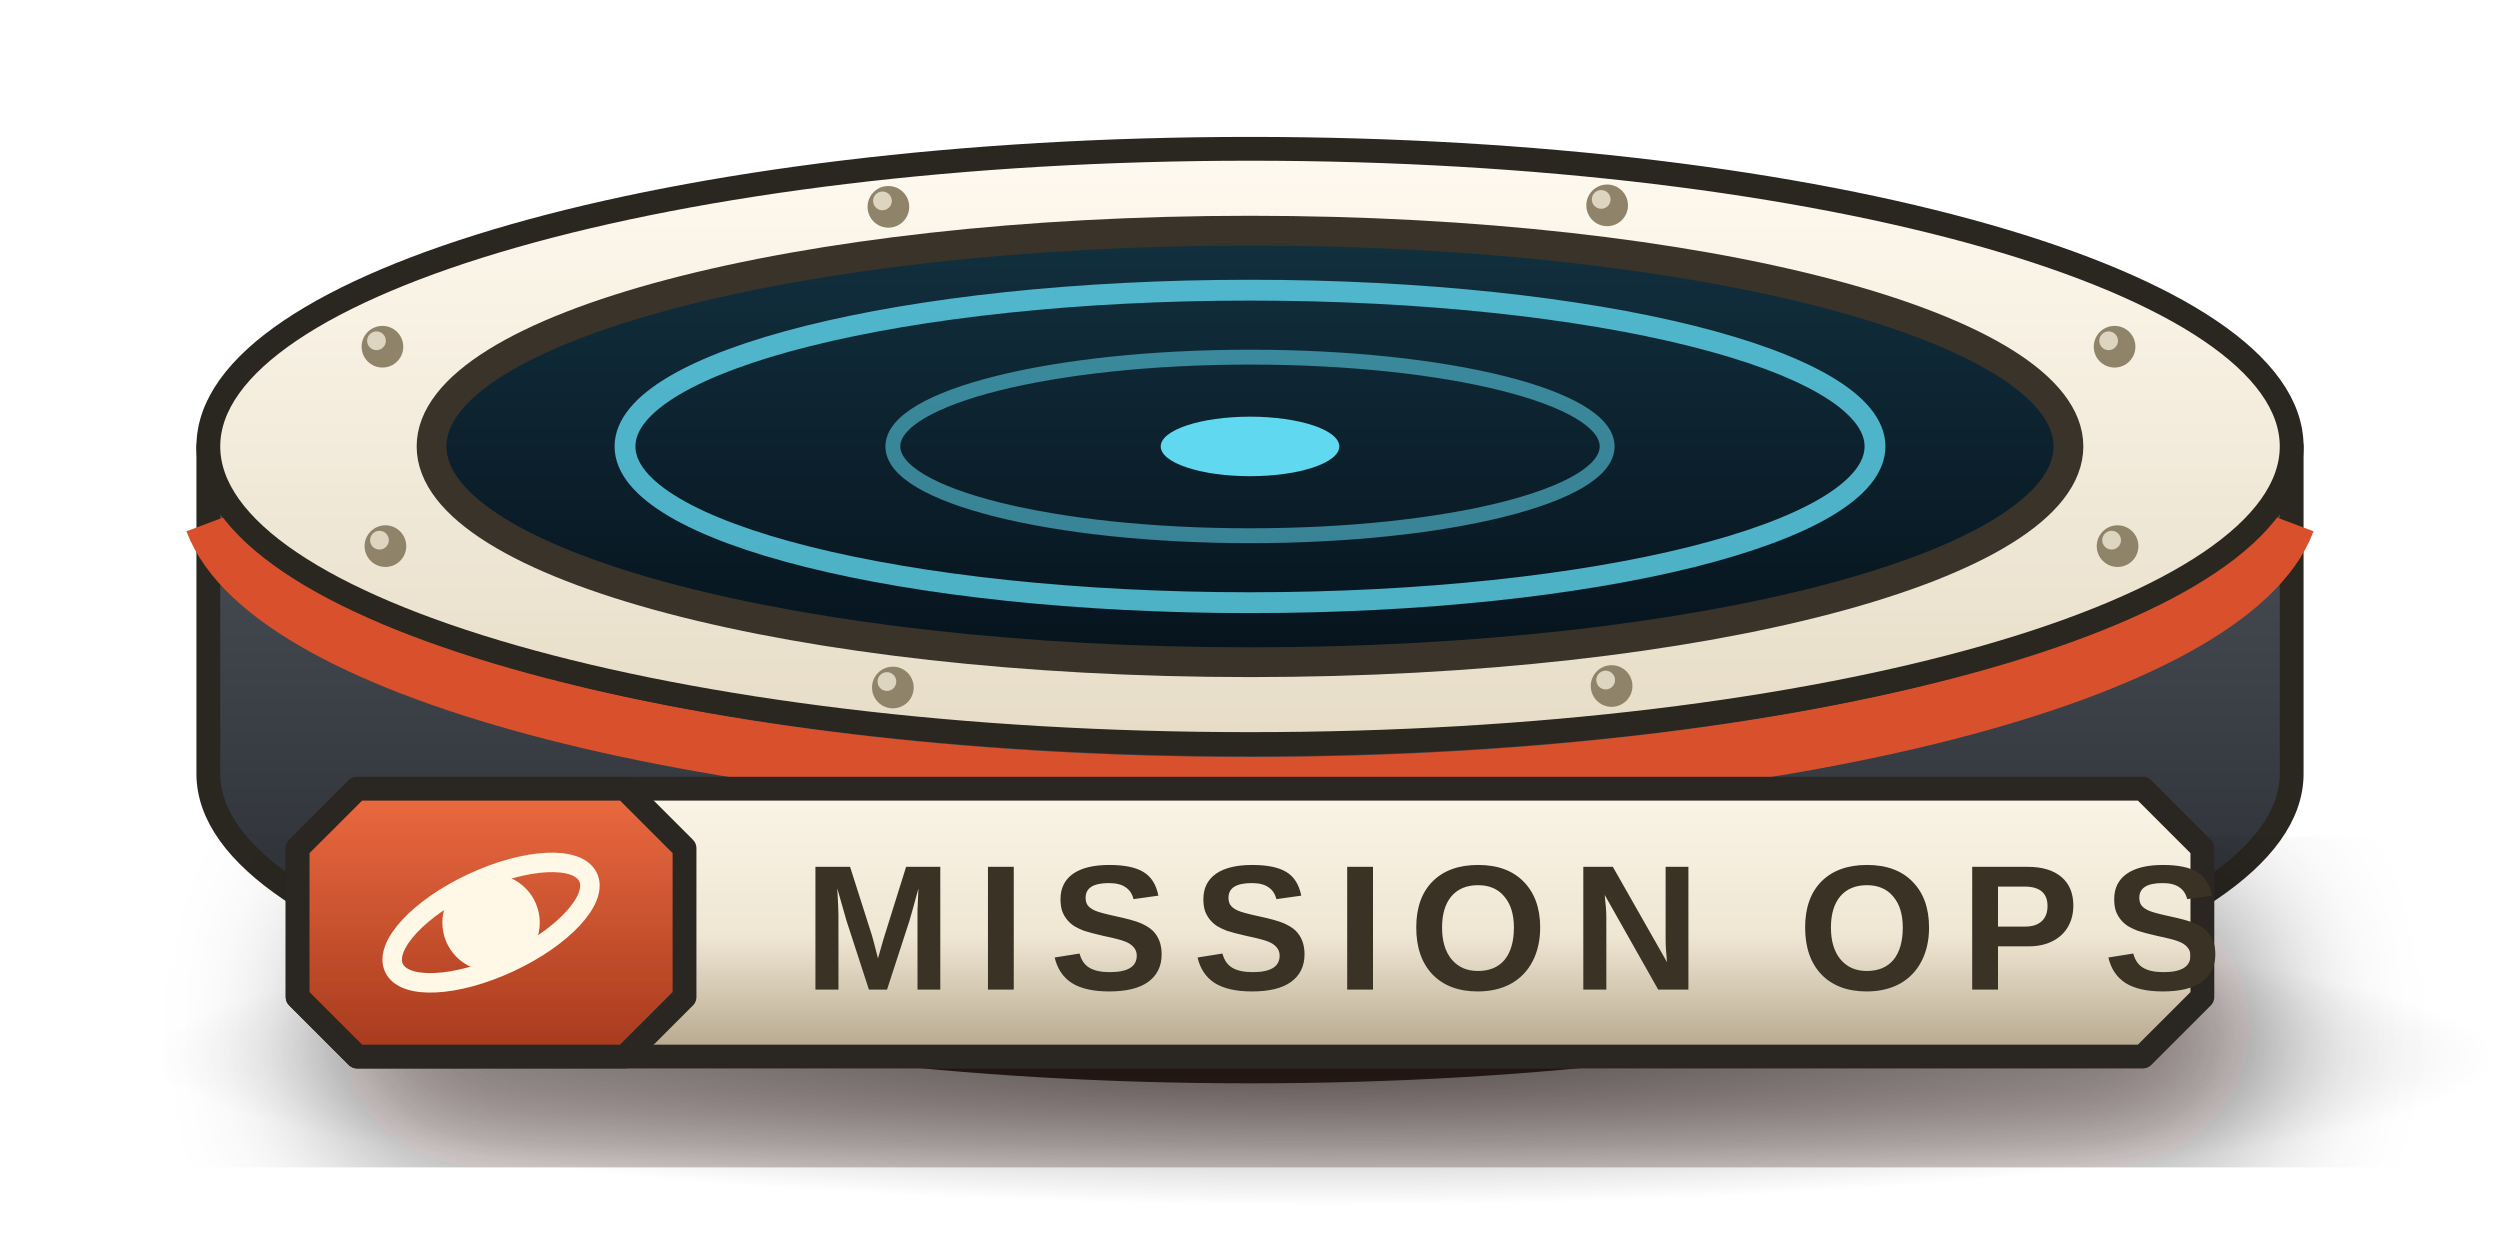
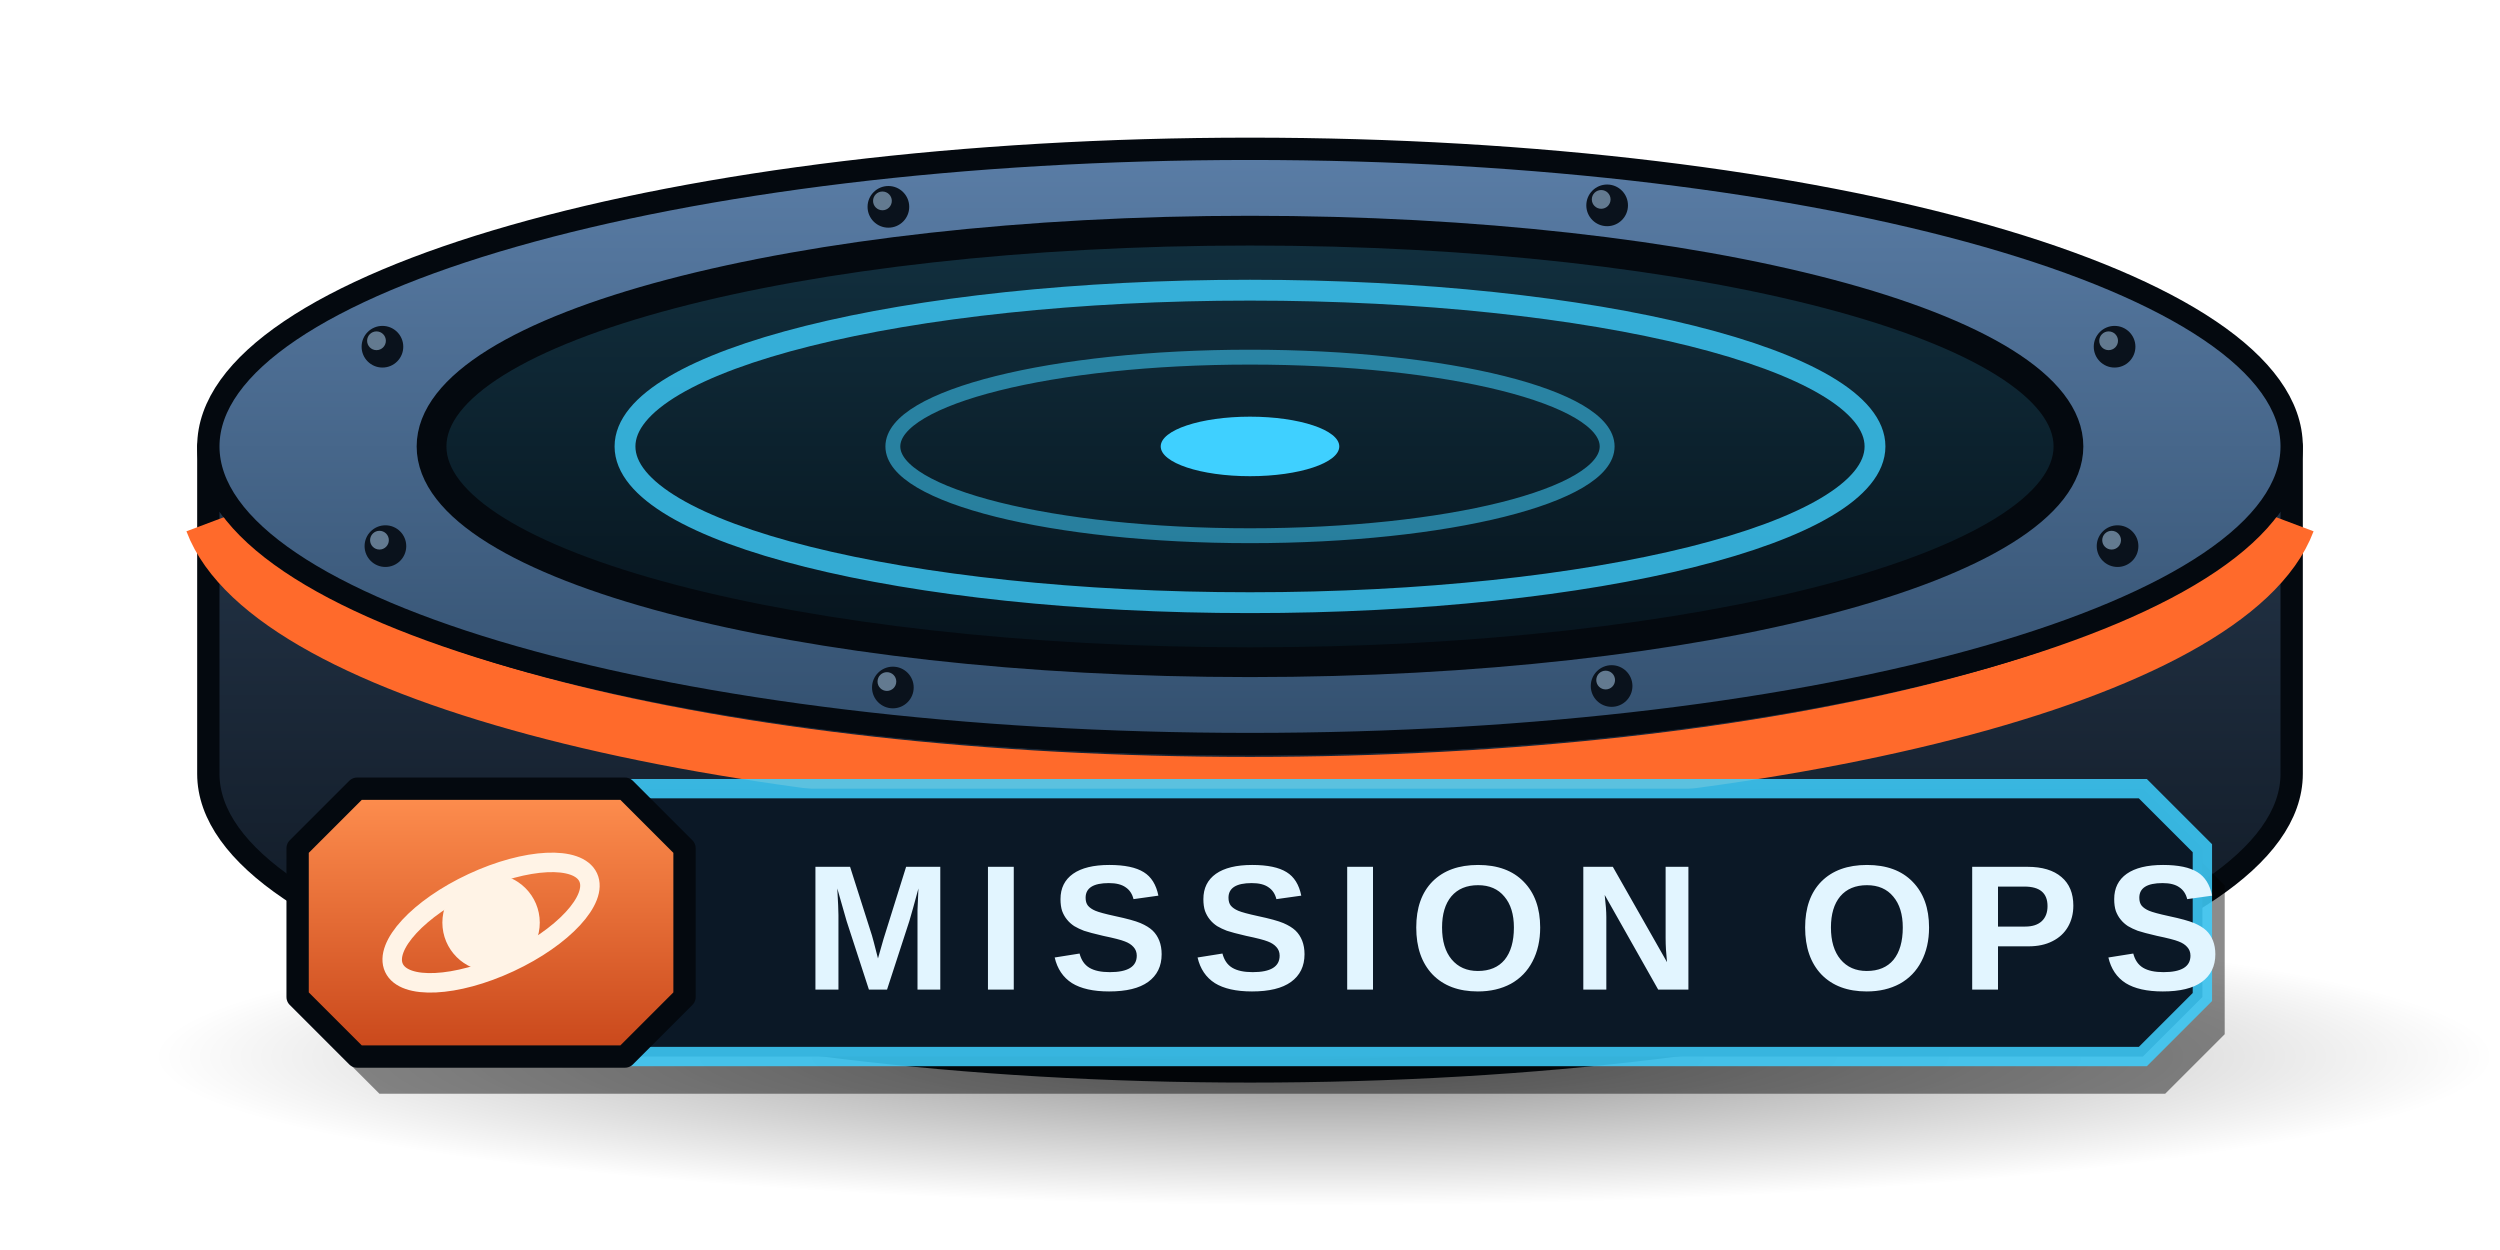
<svg xmlns="http://www.w3.org/2000/svg" viewBox="0 0 168 84" width="168" height="84">
  <defs>
    <linearGradient id="cream" x1="0" y1="0" x2="0" y2="1">
      <stop offset="0" stop-color="#fbf5e8" />
      <stop offset=".55" stop-color="#efe6d3" />
      <stop offset="1" stop-color="#b3a58a" />
    </linearGradient>
    <linearGradient id="creamH" x1="0" y1="0" x2="1" y2="0">
      <stop offset="0" stop-color="#fbf5e8" />
      <stop offset=".6" stop-color="#d9cdb3" />
      <stop offset="1" stop-color="#b3a58a" />
    </linearGradient>
    <linearGradient id="creamTop" x1="0" y1="0" x2="0" y2="1">
      <stop offset="0" stop-color="#fffaf0" />
      <stop offset="1" stop-color="#e6dcc6" />
    </linearGradient>
    <linearGradient id="char" x1="0" y1="0" x2="0" y2="1">
      <stop offset="0" stop-color="#4b5058" />
      <stop offset="1" stop-color="#25282d" />
    </linearGradient>
    <linearGradient id="screen" x1="0" y1="0" x2="0" y2="1">
      <stop offset="0" stop-color="#1a6a5a" />
      <stop offset=".5" stop-color="#0f4a40" />
      <stop offset="1" stop-color="#082a25" />
    </linearGradient>
    <radialGradient id="screenGlow" cx=".5" cy=".5" r=".6">
      <stop offset="0" stop-color="#6ef2c6" stop-opacity=".35" />
      <stop offset="1" stop-color="#6ef2c6" stop-opacity="0" />
    </radialGradient>
    <linearGradient id="red" x1="0" y1="0" x2="0" y2="1">
      <stop offset="0" stop-color="#ec6a40" />
      <stop offset="1" stop-color="#a63a1d" />
    </linearGradient>
    <linearGradient id="yel" x1="0" y1="0" x2="0" y2="1">
      <stop offset="0" stop-color="#ffd25c" />
      <stop offset="1" stop-color="#a87a12" />
    </linearGradient>
    <linearGradient id="glassSheen" x1="0" y1="0" x2="1" y2="1">
      <stop offset="0" stop-color="#fff" stop-opacity=".16" />
      <stop offset=".35" stop-color="#fff" stop-opacity=".03" />
      <stop offset=".5" stop-color="#fff" stop-opacity=".09" />
      <stop offset=".62" stop-color="#fff" stop-opacity="0" />
    </linearGradient>
    <radialGradient id="lampGlow" cx=".5" cy=".5" r=".5">
      <stop offset="0" stop-color="#ffd9a0" stop-opacity=".55" />
      <stop offset="1" stop-color="#ffb066" stop-opacity="0" />
    </radialGradient>
    <radialGradient id="ao" cx=".5" cy=".5" r=".5">
      <stop offset="0" stop-color="#000" stop-opacity=".45" />
      <stop offset="1" stop-color="#000" stop-opacity="0" />
    </radialGradient>
    <filter id="soft" x="-20%" y="-20%" width="140%" height="140%">
      <feGaussianBlur stdDeviation="2.2" />
    </filter>
    <filter id="blur6" x="-50%" y="-50%" width="200%" height="200%">
      <feGaussianBlur stdDeviation="6" />
    </filter>
    <filter id="drop" x="-20%" y="-20%" width="140%" height="160%">
      <feDropShadow dx="3" dy="7" stdDeviation="5" flood-color="#1a0f05" flood-opacity=".45" />
    </filter>
    <linearGradient id="wallG" x1="0" y1="0" x2="0" y2="1">
-       <stop offset="0" stop-color="#e4decd" />
-       <stop offset=".7" stop-color="#d3cbb7" />
-       <stop offset="1" stop-color="#aca38d" />
+       <stop offset="0" stop-color="#1d3350" />
+       <stop offset=".55" stop-color="#162840" />
+       <stop offset="1" stop-color="#0d1a2a" />
+     </linearGradient>
+     <linearGradient id="panelG" x1="0" y1="0" x2="0" y2="1">
+       <stop offset="0" stop-color="#24405f" />
+       <stop offset="1" stop-color="#16293f" />
    </linearGradient>
    <linearGradient id="floorG" x1="0" y1="0" x2="0" y2="1">
-       <stop offset="0" stop-color="#66727f" />
-       <stop offset=".35" stop-color="#7c8996" />
-       <stop offset="1" stop-color="#606c79" />
+       <stop offset="0" stop-color="#172433" />
+       <stop offset=".4" stop-color="#1b2a3b" />
+       <stop offset="1" stop-color="#131e2b" />
+     </linearGradient>
+     <linearGradient id="hullH" x1="0" y1="0" x2="1" y2="0">
+       <stop offset="0" stop-color="#0a1522" />
+       <stop offset=".5" stop-color="#1c3048" />
+       <stop offset="1" stop-color="#0a1522" />
+     </linearGradient>
+     <linearGradient id="hullV" x1="0" y1="0" x2="0" y2="1">
+       <stop offset="0" stop-color="#22384f" />
+       <stop offset=".45" stop-color="#132235" />
+       <stop offset="1" stop-color="#070f1a" />
+     </linearGradient>
+     <linearGradient id="cab" x1="0" y1="0" x2="0" y2="1">
+       <stop offset="0" stop-color="#3a5677" />
+       <stop offset=".5" stop-color="#253a54" />
+       <stop offset="1" stop-color="#14202f" />
+     </linearGradient>
+     <linearGradient id="cabH" x1="0" y1="0" x2="1" y2="0">
+       <stop offset="0" stop-color="#3f5d80" />
+       <stop offset=".6" stop-color="#293f5a" />
+       <stop offset="1" stop-color="#162334" />
+     </linearGradient>
+     <linearGradient id="cabTop" x1="0" y1="0" x2="0" y2="1">
+       <stop offset="0" stop-color="#5a7da6" />
+       <stop offset="1" stop-color="#33506f" />
+     </linearGradient>
+     <linearGradient id="dark" x1="0" y1="0" x2="0" y2="1">
+       <stop offset="0" stop-color="#25364a" />
+       <stop offset="1" stop-color="#0c141e" />
+     </linearGradient>
+     <linearGradient id="acc" x1="0" y1="0" x2="0" y2="1">
+       <stop offset="0" stop-color="#ff8f4f" />
+       <stop offset="1" stop-color="#c8461a" />
    </linearGradient>
    <linearGradient id="steelTop" x1="0" y1="0" x2="0" y2="1">
-       <stop offset="0" stop-color="#93a0ad" />
-       <stop offset="1" stop-color="#6d7986" />
+       <stop offset="0" stop-color="#5d7896" />
+       <stop offset="1" stop-color="#354b63" />
    </linearGradient>
    <linearGradient id="steel" x1="0" y1="0" x2="0" y2="1">
-       <stop offset="0" stop-color="#aeb8c2" />
-       <stop offset="1" stop-color="#5f6a76" />
+       <stop offset="0" stop-color="#7d97b3" />
+       <stop offset="1" stop-color="#34485e" />
    </linearGradient>
    <linearGradient id="glassDark" x1="0" y1="0" x2="0" y2="1">
      <stop offset="0" stop-color="#12303f" />
      <stop offset="1" stop-color="#06131c" />
+     </linearGradient>
+     <linearGradient id="screenC" x1="0" y1="0" x2="0" y2="1">
+       <stop offset="0" stop-color="#14506e" />
+       <stop offset=".5" stop-color="#0d3650" />
+       <stop offset="1" stop-color="#071f30" />
    </linearGradient>
    <linearGradient id="coreG" x1="0" y1="0" x2="1" y2="0">
      <stop offset="0" stop-color="#06231f" />
      <stop offset=".5" stop-color="#1f8f76" />
      <stop offset="1" stop-color="#06231f" />
    </linearGradient>
    <linearGradient id="water" x1="0" y1="0" x2="0" y2="1">
      <stop offset="0" stop-color="#7fd6ee" />
      <stop offset="1" stop-color="#2b8fb5" />
    </linearGradient>
+     <linearGradient id="nutri" x1="0" y1="0" x2="0" y2="1">
+       <stop offset="0" stop-color="#a6e87a" />
+       <stop offset="1" stop-color="#3f9a4a" />
+     </linearGradient>
+     <linearGradient id="bag" x1="0" y1="0" x2="0" y2="1">
+       <stop offset="0" stop-color="#8fa5bb" />
+       <stop offset="1" stop-color="#566b82" />
+     </linearGradient>
+     <linearGradient id="rail" x1="0" y1="0" x2="0" y2="1">
+       <stop offset="0" stop-color="#63c3ff" />
+       <stop offset="1" stop-color="#1b6fb0" />
+     </linearGradient>
+     <linearGradient id="led" x1="0" y1="0" x2="0" y2="1">
+       <stop offset="0" stop-color="#ffffff" />
+       <stop offset="1" stop-color="#cfe6ff" />
+     </linearGradient>
    <linearGradient id="aoTop" x1="0" y1="0" x2="0" y2="1">
-       <stop offset="0" stop-color="#0b1118" stop-opacity=".6" />
-       <stop offset="1" stop-color="#0b1118" stop-opacity="0" />
+       <stop offset="0" stop-color="#03070c" stop-opacity=".7" />
+       <stop offset="1" stop-color="#03070c" stop-opacity="0" />
+     </linearGradient>
+     <linearGradient id="aoBot" x1="0" y1="1" x2="0" y2="0">
+       <stop offset="0" stop-color="#03070c" stop-opacity=".55" />
+       <stop offset="1" stop-color="#03070c" stop-opacity="0" />
    </linearGradient>
    <linearGradient id="aoL" x1="0" y1="0" x2="1" y2="0">
-       <stop offset="0" stop-color="#0b1118" stop-opacity=".5" />
-       <stop offset="1" stop-color="#0b1118" stop-opacity="0" />
+       <stop offset="0" stop-color="#03070c" stop-opacity=".6" />
+       <stop offset="1" stop-color="#03070c" stop-opacity="0" />
    </linearGradient>
    <linearGradient id="aoR" x1="1" y1="0" x2="0" y2="0">
-       <stop offset="0" stop-color="#0b1118" stop-opacity=".5" />
-       <stop offset="1" stop-color="#0b1118" stop-opacity="0" />
+       <stop offset="0" stop-color="#03070c" stop-opacity=".6" />
+       <stop offset="1" stop-color="#03070c" stop-opacity="0" />
    </linearGradient>
    <radialGradient id="pool" cx=".5" cy=".5" r=".5">
-       <stop offset="0" stop-color="#eaf6ff" stop-opacity=".2" />
-       <stop offset="1" stop-color="#eaf6ff" stop-opacity="0" />
+       <stop offset="0" stop-color="#bfe6ff" stop-opacity=".16" />
+       <stop offset="1" stop-color="#bfe6ff" stop-opacity="0" />
+     </radialGradient>
+     <radialGradient id="cyanGlow" cx=".5" cy=".5" r=".5">
+       <stop offset="0" stop-color="#3fd0ff" stop-opacity=".4" />
+       <stop offset="1" stop-color="#3fd0ff" stop-opacity="0" />
    </radialGradient>
    <radialGradient id="growGlow" cx=".5" cy=".5" r=".5">
-       <stop offset="0" stop-color="#ff9ad5" stop-opacity=".5" />
+       <stop offset="0" stop-color="#ffd6f0" stop-opacity=".5" />
      <stop offset="1" stop-color="#ff9ad5" stop-opacity="0" />
    </radialGradient>
-     <linearGradient id="pipe" x1="0" y1="0" x2="1" y2="0">
-       <stop offset="0" stop-color="#8a2c14" />
-       <stop offset=".4" stop-color="#e2683e" />
-       <stop offset="1" stop-color="#7a2410" />
-     </linearGradient>
-     <linearGradient id="pipeG" x1="0" y1="0" x2="1" y2="0">
-       <stop offset="0" stop-color="#3a3d42" />
-       <stop offset=".4" stop-color="#7d828a" />
-       <stop offset="1" stop-color="#2c2f33" />
-     </linearGradient>
-     <linearGradient id="pipeH" x1="0" y1="0" x2="0" y2="1">
-       <stop offset="0" stop-color="#8a2c14" />
-       <stop offset=".4" stop-color="#e2683e" />
-       <stop offset="1" stop-color="#7a2410" />
-     </linearGradient>
-     <linearGradient id="pipeGH" x1="0" y1="0" x2="0" y2="1">
-       <stop offset="0" stop-color="#3a3d42" />
-       <stop offset=".4" stop-color="#7d828a" />
-       <stop offset="1" stop-color="#2c2f33" />
-     </linearGradient>
+     <radialGradient id="warmGlow" cx=".5" cy=".5" r=".5">
+       <stop offset="0" stop-color="#ffd9a0" stop-opacity=".5" />
+       <stop offset="1" stop-color="#ffb066" stop-opacity="0" />
+     </radialGradient>
    <pattern id="haz" width="12" height="12" patternUnits="userSpaceOnUse" patternTransform="rotate(45)">
-       <rect width="12" height="12" fill="#e9b22c" />
-       <rect width="6" height="12" fill="#25282d" />
+       <rect width="12" height="12" fill="#ffb347" />
+       <rect width="6" height="12" fill="#101820" />
    </pattern>
    <pattern id="grip" width="9" height="9" patternUnits="userSpaceOnUse">
-       <circle cx="2.5" cy="2.5" r="1.1" fill="#dfe8f0" fill-opacity=".26" />
-       <circle cx="7" cy="7" r="1.1" fill="#10161d" fill-opacity=".3" />
+       <circle cx="2.5" cy="2.5" r="1.1" fill="#bfe6ff" fill-opacity=".2" />
+       <circle cx="7" cy="7" r="1.1" fill="#03070c" fill-opacity=".4" />
+     </pattern>
+     <pattern id="mesh" width="6" height="6" patternUnits="userSpaceOnUse">
+       <path d="M0 0 L6 6 M6 0 L0 6" stroke="#bfe6ff" stroke-opacity=".16" stroke-width=".8" />
+     </pattern>
+     <pattern id="cells" width="14" height="10" patternUnits="userSpaceOnUse">
+       <rect width="14" height="10" fill="#14284a" />
+       <rect x=".8" y=".8" width="12.4" height="8.4" fill="#1d3f74" />
+       <path d="M0 5 H14" stroke="#3f6fb0" stroke-opacity=".5" stroke-width=".6" />
    </pattern>
  </defs>
-   <g transform="translate(-496 -242)">
-     <ellipse cx="585" cy="313" rx="80" ry="10" fill="url(#ao)" />
-     <path d="M510 272 A70 20 0 0 0 650 272 V294 A70 20 0 0 1 510 294 Z" fill="url(#char)" stroke="#2a2620" stroke-width="1.6" stroke-linejoin="round" />
-     <path d="M510.4 277 A70 20 0 0 0 649.6 277" fill="none" stroke="#d9512c" stroke-width="4" />
-     <ellipse cx="580" cy="272" rx="70" ry="20" fill="url(#creamTop)" stroke="#2a2620" stroke-width="1.6" stroke-linejoin="round" />
-     <ellipse cx="580" cy="272" rx="55" ry="14.5" fill="url(#glassDark)" stroke="#3a332a" stroke-width="2" />
-     <ellipse cx="580" cy="272" rx="42" ry="10.5" fill="none" stroke="#5fd8f0" stroke-width="1.4" opacity=".8" />
-     <ellipse cx="580" cy="272" rx="24" ry="6" fill="none" stroke="#5fd8f0" stroke-width="1" opacity=".55" />
-     <ellipse cx="580" cy="272" rx="6" ry="2" fill="#5fd8f0" />
-     <circle cx="638.3" cy="278.7" r="1.4" fill="#8f836a" />
-     <circle cx="637.9" cy="278.3" r="0.63" fill="#fff8e6" opacity=".7" />
-     <circle cx="604.3" cy="288.1" r="1.4" fill="#8f836a" />
-     <circle cx="603.9" cy="287.7" r="0.63" fill="#fff8e6" opacity=".7" />
-     <circle cx="556" cy="288.2" r="1.4" fill="#8f836a" />
-     <circle cx="555.6" cy="287.8" r="0.63" fill="#fff8e6" opacity=".7" />
-     <circle cx="521.9" cy="278.7" r="1.4" fill="#8f836a" />
-     <circle cx="521.5" cy="278.3" r="0.63" fill="#fff8e6" opacity=".7" />
-     <circle cx="521.7" cy="265.3" r="1.4" fill="#8f836a" />
-     <circle cx="521.3" cy="264.9" r="0.63" fill="#fff8e6" opacity=".7" />
-     <circle cx="555.7" cy="255.9" r="1.4" fill="#8f836a" />
-     <circle cx="555.3" cy="255.5" r="0.63" fill="#fff8e6" opacity=".7" />
-     <circle cx="604" cy="255.8" r="1.4" fill="#8f836a" />
-     <circle cx="603.6" cy="255.4" r="0.63" fill="#fff8e6" opacity=".7" />
-     <circle cx="638.1" cy="265.3" r="1.4" fill="#8f836a" />
-     <circle cx="637.7" cy="264.9" r="0.63" fill="#fff8e6" opacity=".7" />
-     <g filter="url(#drop)">
-       <path d="M520 295 H640 L644 299 V309 L640 313 H520 L516 309 V299 Z" fill="url(#cream)" stroke="#2a2620" stroke-width="1.6" stroke-linejoin="round" />
-       <path d="M520 295 H538 L542 299 V309 L538 313 H520 L516 309 V299 Z" fill="url(#red)" stroke="#2a2620" stroke-width="1.6" stroke-linejoin="round" />
-       <g transform="translate(529 304) scale(0.6545455)" fill="none" stroke="#fff8e6" stroke-width="2">
-         <circle r="4" fill="#fff8e6" />
+   <g transform="translate(-1134 -748)">
+     <ellipse cx="1223" cy="819" rx="80" ry="10" fill="url(#ao)" />
+     <path d="M1148 778 A70 20 0 0 0 1288 778 V800 A70 20 0 0 1 1148 800 Z" fill="url(#dark)" stroke="#04090f" stroke-width="1.5" stroke-linejoin="round" />
+     <path d="M1148.4 783 A70 20 0 0 0 1287.6 783" fill="none" stroke="#ff6a2b" stroke-width="4" />
+     <ellipse cx="1218" cy="778" rx="70" ry="20" fill="url(#cabTop)" stroke="#04090f" stroke-width="1.5" stroke-linejoin="round" />
+     <ellipse cx="1218" cy="778" rx="55" ry="14.5" fill="url(#glassDark)" stroke="#04090f" stroke-width="2" />
+     <ellipse cx="1218" cy="778" rx="42" ry="10.5" fill="none" stroke="#3fd0ff" stroke-width="1.4" opacity=".8" />
+     <ellipse cx="1218" cy="778" rx="24" ry="6" fill="none" stroke="#3fd0ff" stroke-width="1" opacity=".55" />
+     <ellipse cx="1218" cy="778" rx="6" ry="2" fill="#3fd0ff" />
+     <circle cx="1276.3" cy="784.7" r="1.4" fill="#0a121c" />
+     <circle cx="1275.9" cy="784.3" r="0.63" fill="#9fc0de" opacity=".6" />
+     <circle cx="1242.3" cy="794.1" r="1.4" fill="#0a121c" />
+     <circle cx="1241.9" cy="793.7" r="0.63" fill="#9fc0de" opacity=".6" />
+     <circle cx="1194" cy="794.2" r="1.4" fill="#0a121c" />
+     <circle cx="1193.6" cy="793.8" r="0.63" fill="#9fc0de" opacity=".6" />
+     <circle cx="1159.9" cy="784.7" r="1.4" fill="#0a121c" />
+     <circle cx="1159.5" cy="784.3" r="0.63" fill="#9fc0de" opacity=".6" />
+     <circle cx="1159.7" cy="771.3" r="1.4" fill="#0a121c" />
+     <circle cx="1159.3" cy="770.9" r="0.63" fill="#9fc0de" opacity=".6" />
+     <circle cx="1193.7" cy="761.9" r="1.4" fill="#0a121c" />
+     <circle cx="1193.3" cy="761.5" r="0.63" fill="#9fc0de" opacity=".6" />
+     <circle cx="1242" cy="761.8" r="1.4" fill="#0a121c" />
+     <circle cx="1241.6" cy="761.4" r="0.63" fill="#9fc0de" opacity=".6" />
+     <circle cx="1276.1" cy="771.3" r="1.4" fill="#0a121c" />
+     <circle cx="1275.7" cy="770.9" r="0.63" fill="#9fc0de" opacity=".6" />
+     <g>
+       <path d="M1159.5 803.5 H1279.5 L1283.5 807.5 V817.5 L1279.5 821.5 H1159.5 L1155.5 817.5 V807.5 Z" fill="#000" opacity=".45" />
+       <path d="M1158 801 H1278 L1282 805 V815 L1278 819 H1158 L1154 815 V805 Z" fill="#0b1826" stroke="#3fd0ff" stroke-opacity=".85" stroke-width="1.3" />
+       <path d="M1158 801 H1176 L1180 805 V815 L1176 819 H1158 L1154 815 V805 Z" fill="url(#acc)" stroke="#04090f" stroke-width="1.5" stroke-linejoin="round" />
+       <g transform="translate(1167 810) scale(0.6545455)" fill="none" stroke="#fff3e6" stroke-width="2">
+         <circle r="4" fill="#fff3e6" />
        <ellipse rx="11" ry="4.5" transform="rotate(-25)" />
      </g>
-       <text x="550" y="308.5" font-family="Barlow Condensed, Arial Narrow, Arial" font-weight="700" font-size="12" letter-spacing="1.6" fill="#3a3128">MISSION OPS</text>
+       <text x="1188" y="814.5" font-family="Barlow Condensed, Arial Narrow, Arial" font-weight="700" font-size="12" letter-spacing="1.6" fill="#e2f5ff">MISSION OPS</text>
    </g>
  </g>
</svg>
